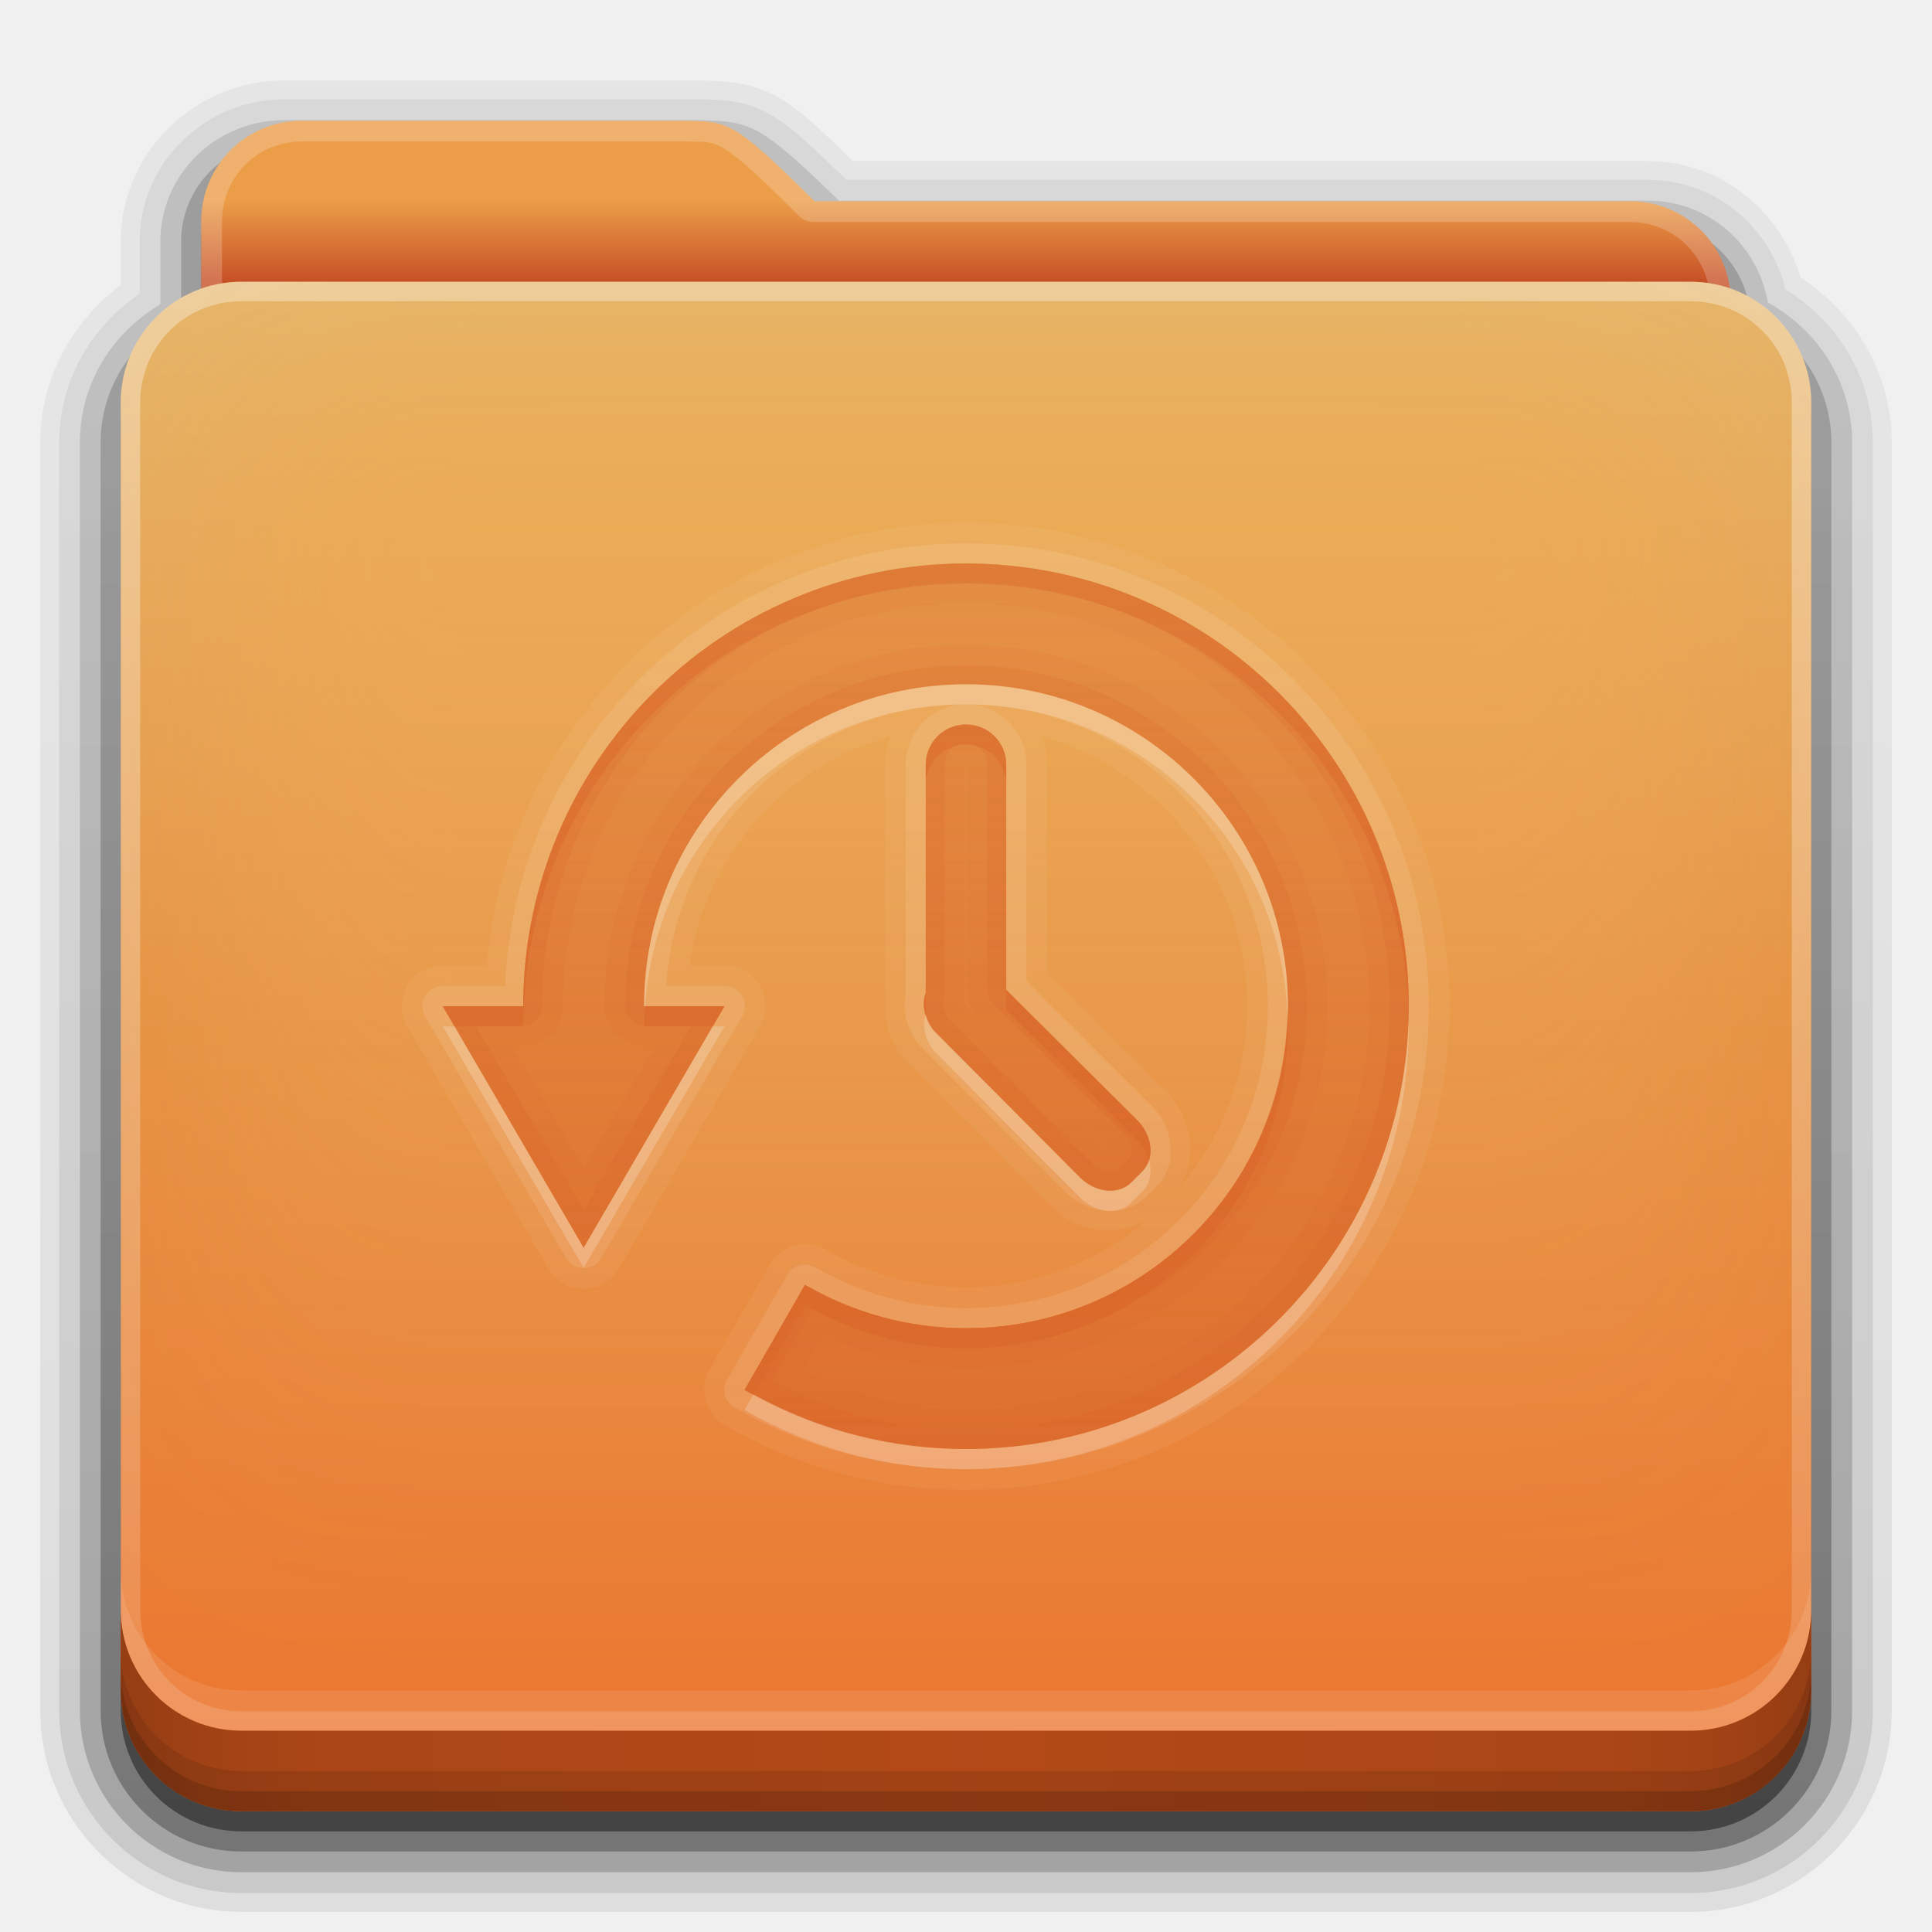
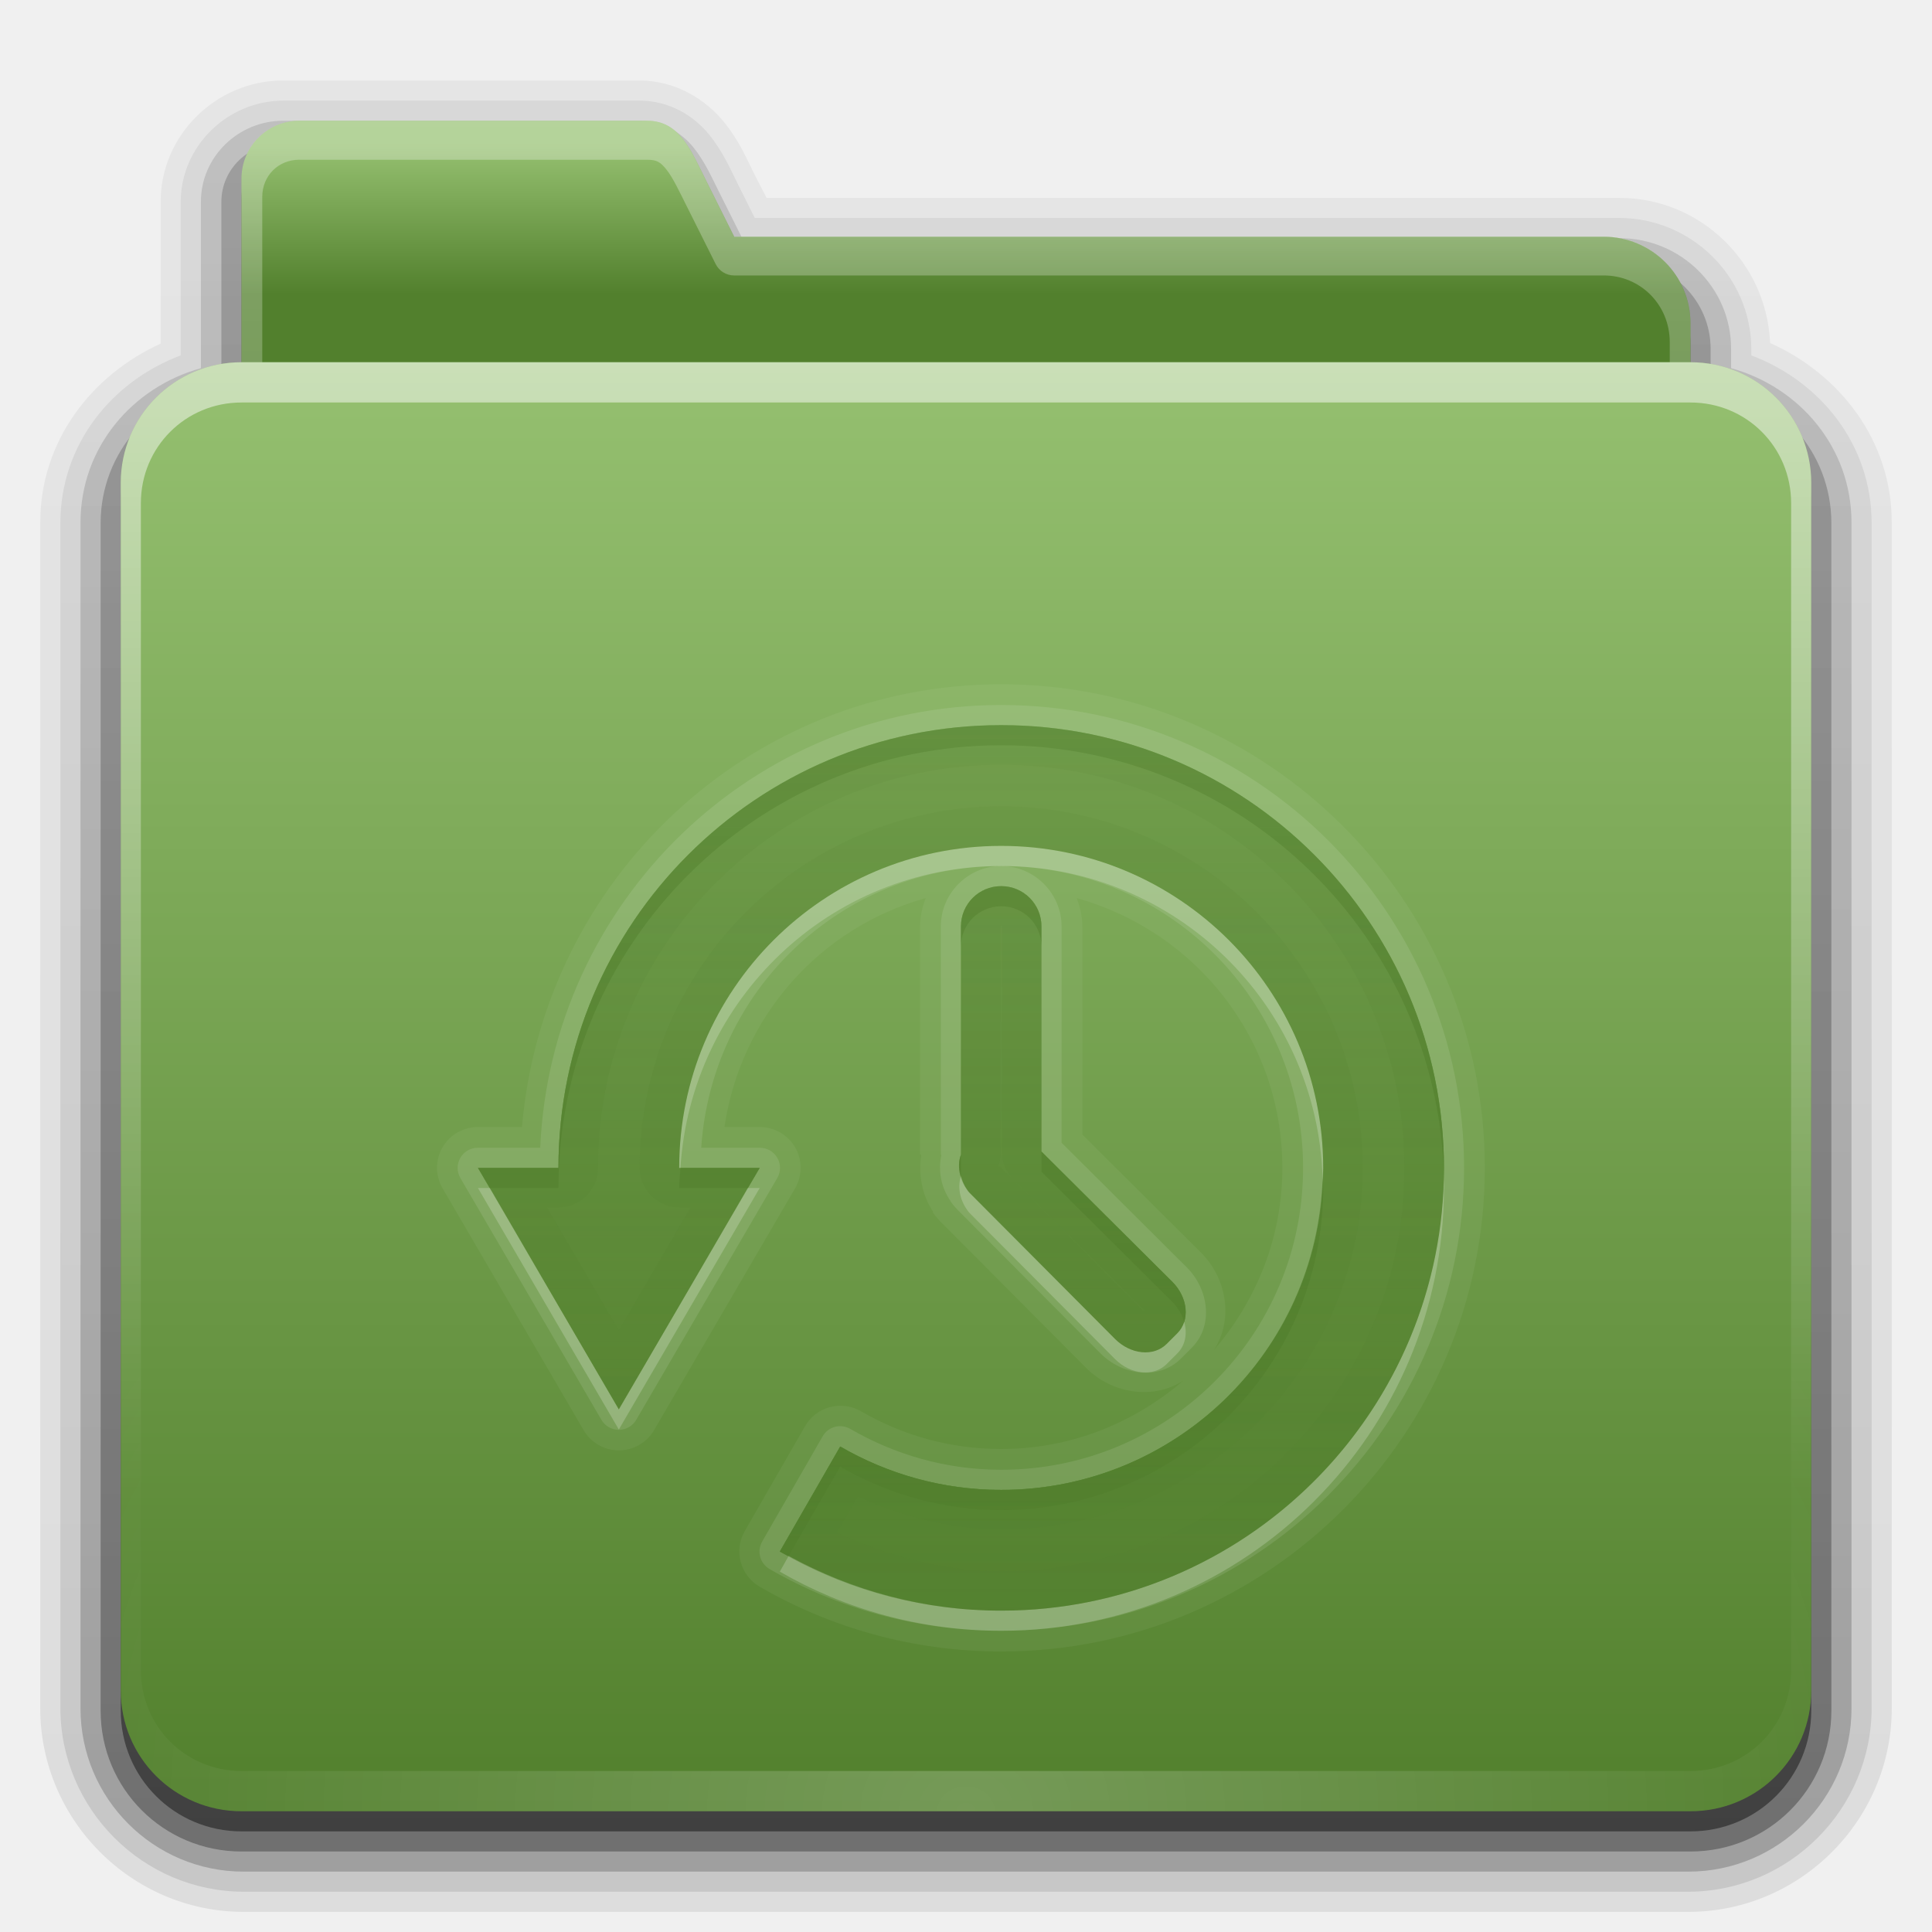
<svg xmlns="http://www.w3.org/2000/svg" xmlns:xlink="http://www.w3.org/1999/xlink" version="1.0" width="96" height="96" id="svg2408">
  <defs id="defs2410">
-     <linearGradient id="linearGradient3894">
-       <stop id="stop3901" style="stop-color:#c75026;stop-opacity:1" offset="0" />
-       <stop id="stop3905" style="stop-color:#eb9d48;stop-opacity:1" offset="1" />
-     </linearGradient>
-     <linearGradient id="linearGradient3885">
-       <stop id="stop3887" style="stop-color:#eb7731;stop-opacity:1" offset="0" />
-       <stop id="stop3889" style="stop-color:#e59343;stop-opacity:1" offset="0.5" />
-       <stop id="stop3891" style="stop-color:#e5b66b;stop-opacity:1" offset="1" />
-     </linearGradient>
-     <linearGradient id="linearGradient3874">
-       <stop id="stop3876" style="stop-color:#ffa32d;stop-opacity:1" offset="0" />
-       <stop id="stop3878" style="stop-color:#ffe4c1;stop-opacity:0" offset="1" />
+     <linearGradient id="linearGradient3658">
+       <stop id="stop3660" style="stop-color:#52802d;stop-opacity:1" offset="0" />
+       <stop id="stop3662" style="stop-color:#52802d;stop-opacity:0.471" offset="1" />
    </linearGradient>
    <linearGradient x1="11.794" y1="3.213" x2="11.794" y2="20.137" id="linearGradient3317" gradientUnits="userSpaceOnUse" gradientTransform="scale(1.059853,0.9435274)">
-       <stop id="stop3319" style="stop-color:#c6953a;stop-opacity:1" offset="0" />
-       <stop id="stop3321" style="stop-color:#ab7a1f;stop-opacity:1" offset="1" />
+       <stop id="stop3319" style="stop-color:#52802d;stop-opacity:1" offset="0" />
+       <stop id="stop3321" style="stop-color:#52802d;stop-opacity:1" offset="1" />
    </linearGradient>
-     <linearGradient x1="48.036" y1="25.911" x2="48.036" y2="85.821" id="linearGradient3361" xlink:href="#linearGradient3317" gradientUnits="userSpaceOnUse" />
+     <linearGradient id="linearGradient3348">
+       <stop id="stop3350" style="stop-color:#95c070;stop-opacity:1" offset="0" />
+       <stop id="stop3356" style="stop-color:#52802d;stop-opacity:1" offset="0.717" />
+       <stop id="stop3352" style="stop-color:#52802d;stop-opacity:1" offset="1" />
+     </linearGradient>
+     <linearGradient id="linearGradient3187">
+       <stop id="stop3189" style="stop-color:#52802d;stop-opacity:1" offset="0" />
+       <stop id="stop3191" style="stop-color:#95c070;stop-opacity:1" offset="1" />
+     </linearGradient>
    <linearGradient x1="45.448" y1="80.472" x2="45.448" y2="7.017" id="ButtonShadow" gradientUnits="userSpaceOnUse" gradientTransform="matrix(1.005865,0,0,0.994169,0,12)">
      <stop id="stop3750" style="stop-color:#000000;stop-opacity:1" offset="0" />
      <stop id="stop3752" style="stop-color:#000000;stop-opacity:0.588" offset="1" />
    </linearGradient>
-     <linearGradient x1="48" y1="78" x2="48" y2="5.988" id="linearGradient3706" xlink:href="#linearGradient3885" gradientUnits="userSpaceOnUse" gradientTransform="translate(0,8)" />
+     <linearGradient id="linearGradient3737">
+       <stop id="stop3739" style="stop-color:#ffffff;stop-opacity:1" offset="0" />
+       <stop id="stop3741" style="stop-color:#ffffff;stop-opacity:0" offset="1" />
+     </linearGradient>
+     <linearGradient x1="48" y1="78" x2="48" y2="5.988" id="linearGradient3706" xlink:href="#linearGradient3187" gradientUnits="userSpaceOnUse" gradientTransform="translate(0,12)" />
    <filter color-interpolation-filters="sRGB" id="filter3174">
      <feGaussianBlur id="feGaussianBlur3176" stdDeviation="1.71" />
    </filter>
-     <linearGradient x1="45.448" y1="80.472" x2="45.448" y2="5.297" id="linearGradient3664" xlink:href="#ButtonShadow" gradientUnits="userSpaceOnUse" gradientTransform="matrix(1.005865,0,0,0.994169,0,12)" />
-     <clipPath id="clipPath3860">
-       <rect width="84" height="72" rx="6" ry="6" x="6" y="18" id="rect3862" style="fill:#ff00ff;fill-opacity:1;fill-rule:nonzero;stroke:none" />
+     <linearGradient x1="36.357" y1="18" x2="36.357" y2="73.995" id="linearGradient3188" xlink:href="#linearGradient3737" gradientUnits="userSpaceOnUse" />
+     <linearGradient x1="23.607" y1="6" x2="23.607" y2="58.466" id="linearGradient4010" xlink:href="#linearGradient3737" gradientUnits="userSpaceOnUse" />
+     <linearGradient x1="45.448" y1="80.472" x2="45.448" y2="5.297" id="linearGradient4018" xlink:href="#ButtonShadow" gradientUnits="userSpaceOnUse" gradientTransform="matrix(1.005865,0,0,0.994169,0,12)" />
+     <linearGradient x1="34.86" y1="17.736" x2="34.86" y2="32.013" id="linearGradient4023" xlink:href="#linearGradient3348" gradientUnits="userSpaceOnUse" gradientTransform="matrix(0.72,0,0,0.72,1.92,-5.52)" />
+     <linearGradient id="linearGradient3737-5">
+       <stop id="stop3739-0" style="stop-color:#ffffff;stop-opacity:1" offset="0" />
+       <stop id="stop3741-4" style="stop-color:#ffffff;stop-opacity:0" offset="1" />
+     </linearGradient>
+     <radialGradient cx="48" cy="90.172" r="42" fx="48" fy="90.172" id="radialGradient3681" xlink:href="#linearGradient3737-5" gradientUnits="userSpaceOnUse" gradientTransform="matrix(1.157313,0,0,0.9959077,-7.551021,0.197132)" />
+     <linearGradient x1="48.036" y1="25.911" x2="48.036" y2="85.821" id="linearGradient3680" xlink:href="#linearGradient3317" gradientUnits="userSpaceOnUse" gradientTransform="translate(-100,80)" />
+     <linearGradient x1="47" y1="76" x2="47" y2="33.086" id="linearGradient3664" xlink:href="#linearGradient3658" gradientUnits="userSpaceOnUse" />
+     <clipPath id="clipPath3668">
+       <path d="m 48,33.268 -24,24.084 5.92,0 0,18.648 36.201,0 0,-18.732 5.879,0 -10.537,-10.62 0,-8.111 -5.352,0 0,2.843 L 48,33.268 z" id="path3670" style="opacity:0.9;fill:url(#linearGradient3672);fill-opacity:1;stroke:none;display:inline" />
    </clipPath>
-     <filter x="-0.166" y="-0.197" width="1.331" height="1.394" color-interpolation-filters="sRGB" id="filter3870">
-       <feGaussianBlur id="feGaussianBlur3872" stdDeviation="5.17" />
+     <linearGradient x1="47" y1="76" x2="47" y2="33.086" id="linearGradient3672" xlink:href="#linearGradient3658" gradientUnits="userSpaceOnUse" />
+     <filter color-interpolation-filters="sRGB" id="filter3674">
+       <feGaussianBlur id="feGaussianBlur3676" stdDeviation="0.454" />
    </filter>
-     <linearGradient id="linearGradient3892">
-       <stop id="stop3894" style="stop-color:#000000;stop-opacity:0.588" offset="0" />
-       <stop id="stop3896" style="stop-color:#000000;stop-opacity:0.471" offset="0.118" />
-       <stop id="stop3898" style="stop-color:#000000;stop-opacity:0.392" offset="0.238" />
-       <stop id="stop3900" style="stop-color:#000000;stop-opacity:0.314" offset="1" />
+     <clipPath id="clipPath3690">
+       <path d="m 77.375,23.75 c -3.324,0 -6,2.676 -6,6 l 0,49.25 c 0,3.324 2.676,6 6,6 l 59.875,0 c 3.324,0 6,-2.676 6,-6 l 0,-49.25 c 0,-3.324 -2.676,-6 -6,-6 l -59.875,0 z m 30.625,9.531 8.125,8.094 0,-2.844 5.344,0 0,8.125 10.531,10.625 -5.875,0 0,18.719 -36.219,0 0,-18.656 -5.906,0 24,-24.062 z" id="path3692" style="opacity:0.35;fill:#ff00ff;stroke:none" />
+     </clipPath>
+     <filter color-interpolation-filters="sRGB" id="filter3694">
+       <feGaussianBlur id="feGaussianBlur3696" stdDeviation="0.68" />
+     </filter>
+     <linearGradient x1="26.5" y1="90.313" x2="26.5" y2="6.917" id="linearGradient3671" xlink:href="#ButtonShadow-1" gradientUnits="userSpaceOnUse" />
+     <linearGradient x1="45.448" y1="80.472" x2="45.448" y2="7.017" id="ButtonShadow-1" gradientUnits="userSpaceOnUse" gradientTransform="matrix(1.005865,0,0,0.994169,0,12)">
+       <stop id="stop3750-2" style="stop-color:#000000;stop-opacity:1" offset="0" />
+       <stop id="stop3752-0" style="stop-color:#000000;stop-opacity:0.588" offset="1" />
    </linearGradient>
-     <linearGradient id="linearGradient4384">
-       <stop id="stop4386" style="stop-color:#ffffff;stop-opacity:1" offset="0" />
-       <stop id="stop4388" style="stop-color:#ffffff;stop-opacity:0" offset="1" />
+     <linearGradient x1="26.5" y1="90.313" x2="26.5" y2="6.917" id="linearGradient3692" xlink:href="#ButtonShadow-1" gradientUnits="userSpaceOnUse" gradientTransform="matrix(1.027778,0,0,1.012731,-1.333333,0.03087956)" />
+     <linearGradient x1="26.5" y1="90.313" x2="26.5" y2="6.917" id="linearGradient3701" xlink:href="#ButtonShadow-1" gradientUnits="userSpaceOnUse" gradientTransform="matrix(1.027778,0,0,1.012731,-1.333333,0.03087963)" />
+     <linearGradient x1="26.5" y1="90.313" x2="26.5" y2="6.917" id="linearGradient3709" xlink:href="#ButtonShadow-1" gradientUnits="userSpaceOnUse" gradientTransform="matrix(1.027778,0,0,1.012731,-1.333333,0.03087963)" />
+     <linearGradient x1="26.5" y1="90.313" x2="26.5" y2="6.917" id="linearGradient2946" xlink:href="#ButtonShadow-1" gradientUnits="userSpaceOnUse" gradientTransform="matrix(1.027778,0,0,1.012731,-1.333333,0.03087963)" />
+     <linearGradient x1="56" y1="76" x2="56" y2="32" id="linearGradient4519" xlink:href="#linearGradient3877" gradientUnits="userSpaceOnUse" gradientTransform="translate(0,-3.999995)" />
+     <linearGradient id="linearGradient3877">
+       <stop id="stop3879" style="stop-color:#527f2d;stop-opacity:0.784;" offset="0" />
+       <stop id="stop3883" style="stop-color:#527f2d;stop-opacity:0.392;" offset="1" />
    </linearGradient>
-     <linearGradient x1="48" y1="75.083" x2="48" y2="-40" id="linearGradient3094" xlink:href="#linearGradient4384" gradientUnits="userSpaceOnUse" gradientTransform="matrix(1,0,0,-1,0,92)" />
-     <linearGradient x1="48.022" y1="22.933" x2="48.022" y2="81.481" id="linearGradient3123" xlink:href="#linearGradient3874" gradientUnits="userSpaceOnUse" />
-     <linearGradient x1="37.611" y1="27.111" x2="37.611" y2="21.556" id="linearGradient3105" xlink:href="#linearGradient3894" gradientUnits="userSpaceOnUse" gradientTransform="matrix(0.72,0,0,0.72,1.92,-5.52)" />
-     <linearGradient x1="43" y1="91" x2="43" y2="7" id="linearGradient3952" xlink:href="#ButtonShadow" gradientUnits="userSpaceOnUse" />
-     <linearGradient x1="45" y1="92" x2="45" y2="7" id="linearGradient3961" xlink:href="#ButtonShadow" gradientUnits="userSpaceOnUse" />
-     <linearGradient x1="45" y1="92" x2="45" y2="7" id="linearGradient3969" xlink:href="#ButtonShadow" gradientUnits="userSpaceOnUse" />
-     <linearGradient x1="45" y1="92" x2="45" y2="7" id="linearGradient3977" xlink:href="#ButtonShadow" gradientUnits="userSpaceOnUse" />
-     <linearGradient x1="45" y1="92" x2="45" y2="7" id="linearGradient3986" xlink:href="#ButtonShadow" gradientUnits="userSpaceOnUse" />
-     <linearGradient x1="90" y1="88" x2="48" y2="88" id="linearGradient3906" xlink:href="#linearGradient3892" gradientUnits="userSpaceOnUse" gradientTransform="translate(0,10)" spreadMethod="reflect" />
-     <linearGradient id="linearGradient3877">
-       <stop id="stop3879" style="stop-color:#da682a;stop-opacity:0.784" offset="0" />
-       <stop id="stop3883" style="stop-color:#da682a;stop-opacity:0.392" offset="1" />
+     <linearGradient y2="32" x2="56" y1="76" x1="56" gradientTransform="translate(-5.730868,-6.322953)" gradientUnits="userSpaceOnUse" id="linearGradient3873" xlink:href="#linearGradient3877" />
+     <linearGradient x1="56" y1="76" x2="56" y2="32" id="linearGradient3117" xlink:href="#linearGradient3877-8" gradientUnits="userSpaceOnUse" gradientTransform="translate(0,-3.999995)" />
+     <linearGradient id="linearGradient3877-8">
+       <stop id="stop3879-5" style="stop-color:#527f2d;stop-opacity:0.784;" offset="0" />
+       <stop id="stop3883-0" style="stop-color:#527f2d;stop-opacity:0.392;" offset="1" />
    </linearGradient>
-     <linearGradient x1="56" y1="76" x2="56" y2="32" id="linearGradient3117" xlink:href="#linearGradient3877" gradientUnits="userSpaceOnUse" gradientTransform="translate(0,-3.999995)" />
-     <linearGradient x1="56" y1="76" x2="56" y2="32" id="linearGradient4532" xlink:href="#linearGradient3877" gradientUnits="userSpaceOnUse" gradientTransform="translate(0,-3.999995)" />
-     <linearGradient x1="56" y1="76" x2="56" y2="32" id="linearGradient4506" xlink:href="#linearGradient3877" gradientUnits="userSpaceOnUse" gradientTransform="translate(0,-3.999995)" />
-     <linearGradient x1="56" y1="76" x2="56" y2="32" id="linearGradient4519" xlink:href="#linearGradient3877" gradientUnits="userSpaceOnUse" gradientTransform="translate(0,-3.999995)" />
+     <linearGradient x1="56" y1="76" x2="56" y2="32" id="linearGradient4532" xlink:href="#linearGradient3877-8" gradientUnits="userSpaceOnUse" gradientTransform="translate(0,-3.999995)" />
+     <linearGradient id="linearGradient3890">
+       <stop id="stop3892" style="stop-color:#527f2d;stop-opacity:0.784;" offset="0" />
+       <stop id="stop3894" style="stop-color:#527f2d;stop-opacity:0.392;" offset="1" />
+     </linearGradient>
+     <linearGradient x1="56" y1="76" x2="56" y2="32" id="linearGradient4506" xlink:href="#linearGradient3877-8" gradientUnits="userSpaceOnUse" gradientTransform="translate(0,-3.999995)" />
+     <linearGradient id="linearGradient3897">
+       <stop id="stop3899" style="stop-color:#527f2d;stop-opacity:0.784;" offset="0" />
+       <stop id="stop3901" style="stop-color:#527f2d;stop-opacity:0.392;" offset="1" />
+     </linearGradient>
  </defs>
  <g id="layer2" style="display:none">
-     <path d="M 14.969,8.803 C 13.329,8.803 12,10.085 12,11.678 L 12,19 c -3.324,0 -7,2.676 -7,6 l 0,61 c 0,3.324 2.676,6 6,6 l 74,0 c 3.324,0 6,-2.676 6,-6 l 0,-61 c 0,-3.324 -3.747,-6 -7.071,-6 l 0,-0.135 c 0,-2.389 -1.978,-4.312 -4.438,-4.312 l -43.335,0 -1.469,-2.875 C 33.954,10.253 33.359,8.803 31.719,8.803 l -16.75,0 z" id="rect3745" style="opacity:0.9;fill:url(#linearGradient3664);fill-opacity:1;fill-rule:nonzero;stroke:none;filter:url(#filter3174)" />
+     <path d="M 14.969,8.803 C 13.329,8.803 12,10.085 12,11.678 L 12,19 c -3.324,0 -7,2.676 -7,6 l 0,61 c 0,3.324 2.676,6 6,6 l 74,0 c 3.324,0 6,-2.676 6,-6 l 0,-61 c 0,-3.324 -3.747,-6 -7.071,-6 l 0,-0.135 c 0,-2.389 -1.978,-4.312 -4.438,-4.312 l -43.335,0 -1.469,-2.875 C 33.954,10.253 33.359,8.803 31.719,8.803 l -16.75,0 z" id="rect3745" style="opacity:0.9;fill:url(#linearGradient4018);fill-opacity:1;fill-rule:nonzero;stroke:none;filter:url(#filter3174)" />
  </g>
-   <g id="layer4" style="display:inline">
-     <path d="M 14.125,4 C 9.691,4 6,7.568 6,12 l 0,2.156 C 3.624,15.958 2,18.759 2,22 l 0,63 c 0,5.504 4.496,10 10,10 l 72,0 c 5.504,0 10,-4.496 10,-10 L 94,22 C 94,18.517 92.147,15.547 89.469,13.781 88.482,10.492 85.526,8 81.875,8 l -39.5,0 C 40.972,6.645 39.835,5.49 38.688,4.844 37.192,4.001 35.757,4.03 34.875,4 a 0.928,0.928 0 0 0 -0.031,0 c -0.001,-1.73e-5 -0.03,-1.73e-5 -0.031,0 L 34.781,4 14.125,4 z" id="path3984" style="opacity:0.08;fill:url(#linearGradient3986);fill-opacity:1;fill-rule:nonzero;stroke:none;display:inline" />
-     <path d="M 14.125,4.938 C 10.184,4.938 6.938,8.081 6.938,12 l 0,2.594 c -2.383,1.622 -4,4.294 -4,7.406 l 0,63 c 0,5.001 4.061,9.062 9.062,9.062 l 72,0 c 5.001,0 9.062,-4.061 9.062,-9.062 l 0,-63 c 0,-3.261 -1.773,-6.04 -4.344,-7.625 C 87.958,11.279 85.241,8.938 81.875,8.938 l -39.812,0 C 40.465,7.396 39.29,6.26 38.219,5.656 36.946,4.939 35.771,4.969 34.844,4.938 a 1.044,1.044 0 0 0 -0.031,0 c -10e-7,0 -0.031,0 -0.031,0 l -20.656,0 z" id="path3975" style="opacity:0.1;fill:url(#linearGradient3977);fill-opacity:1;fill-rule:nonzero;stroke:none;display:inline" />
-     <path d="M 14.125,5.969 C 10.736,5.969 7.969,8.657 7.969,12 l 0,3.125 c -2.375,1.394 -4,3.92 -4,6.875 l 0,63 c 0,4.438 3.593,8.031 8.031,8.031 l 72,0 c 4.438,0 8.031,-3.593 8.031,-8.031 l 0,-63 c 0,-3.032 -1.712,-5.604 -4.188,-6.969 -0.492,-2.86 -2.929,-5.062 -5.969,-5.062 l -40.188,0 C 39.853,8.194 38.679,7.103 37.719,6.562 36.681,5.978 35.778,6.001 34.812,5.969 a 1.044,1.044 0 0 0 -0.031,0 l -20.656,0 z" id="path3967" style="opacity:0.2;fill:url(#linearGradient3969);fill-opacity:1;fill-rule:nonzero;stroke:none;display:inline" />
-     <path d="M 14.125,7 C 11.282,7 9,9.23 9,12 l 0,3.688 C 6.636,16.809 5,19.2 5,22 l 0,63 c 0,3.878 3.122,7 7,7 l 72,0 c 3.878,0 7,-3.122 7,-7 L 91,22 C 91,19.19 89.347,16.804 86.969,15.688 86.799,13.069 84.607,11 81.875,11 l -40.594,0 c -4.221,-4.112 -4.503,-3.933 -6.5,-4 L 14.125,7 z" id="path3908-1" style="opacity:0.3;fill:url(#linearGradient3961);fill-opacity:1;fill-rule:nonzero;stroke:none;display:inline" />
-     <path d="m 15,7 c -2.77,0 -5,2.23 -5,5 l 0,3.344 C 7.666,16.165 6,18.379 6,21 l 0,64 c 0,3.324 2.676,6 6,6 l 72,0 c 3.324,0 6,-2.676 6,-6 L 90,21 C 90,18.358 88.3,16.149 85.938,15.344 85.611,12.893 83.542,11 81,11 L 40.469,11 C 36.356,6.888 36.102,7.067 34.156,7 L 15,7 z" id="path3941" style="opacity:0.45;fill:url(#linearGradient3952);fill-opacity:1;fill-rule:nonzero;stroke:none;display:inline" />
+   <g id="layer5" style="display:inline">
+     <path d="M 13.969,4 C 10.668,4 7.875,6.693 7.875,10.031 l 0,7.062 c -3.436,1.561 -6,4.841 -6,8.906 l 0,59 c 0,5.561 4.564,10.125 10.125,10.125 l 72,0 c 5.561,0 10.125,-4.564 10.125,-10.125 l 0,-59 c 0,-4.091 -2.594,-7.389 -6.062,-8.938 -0.16,-3.993 -3.474,-7.219 -7.5,-7.219 l -42.5,0 L 37.438,8.625 C 37.135,8.029 36.735,7.04 35.938,6.062 35.034,4.956 33.554,4 31.719,4 l -17.75,0 z" transform="matrix(0.99729,0,0,0.9986283,0.1300813,0.00548696)" id="path3715" style="opacity:0.08;fill:url(#linearGradient2946);fill-opacity:1;fill-rule:nonzero;stroke:none;display:inline" />
+     <path d="m 13.969,4.969 c -2.783,0 -5.125,2.257 -5.125,5.062 l 0,7.312 0,0.312 c -3.437,1.29 -6,4.44 -6,8.344 l 0,59 c 0,5.04 4.116,9.156 9.156,9.156 l 72,0 c 5.04,0 9.156,-4.116 9.156,-9.156 l 0,-59 c 0,-3.904 -2.563,-7.053 -6,-8.344 l 0,-0.312 c 0,-3.603 -2.985,-6.531 -6.594,-6.531 l -43.094,0 -0.875,-1.75 C 36.264,8.412 35.884,7.51 35.188,6.656 34.437,5.737 33.229,4.969 31.719,4.969 l -17.75,0 z" transform="matrix(0.9965398,0,0,0.9978977,0.16609,0.04169586)" id="path3707" style="opacity:0.1;fill:url(#linearGradient3709);fill-opacity:1;fill-rule:nonzero;stroke:none;display:inline" />
+     <path d="M 13.969,6 C 11.737,6 9.875,7.797 9.875,10.031 l 0,7.312 0,0.969 c -3.428,0.951 -6,3.959 -6,7.688 l 0,59 c 0,4.484 3.641,8.125 8.125,8.125 l 72,0 c 4.484,0 8.125,-3.641 8.125,-8.125 l 0,-59 c 0,-3.728 -2.572,-6.737 -6,-7.688 l 0,-0.969 c 0,-3.038 -2.506,-5.5 -5.562,-5.5 l -43.719,0 -1.156,-2.312 C 35.334,8.836 34.988,8.026 34.406,7.312 33.824,6.599 32.874,6 31.719,6 l -17.75,0 z" transform="matrix(0.9971671,0,0,0.9985653,0.1359773,0.00860826)" id="path3698" style="opacity:0.2;fill:url(#linearGradient3701);fill-opacity:1;fill-rule:nonzero;stroke:none;display:inline" />
+     <path d="M 13.969,7.125 C 12.329,7.125 11,8.415 11,10.031 l 0,7.312 0,1.75 C 7.603,19.579 5,22.464 5,26 l 0,59 c 0,3.878 3.122,7 7,7 l 72,0 c 3.878,0 7,-3.122 7,-7 l 0,-59 c 0,-3.536 -2.603,-6.421 -6,-6.906 l 0,-1.75 c 0,-2.424 -1.978,-4.375 -4.438,-4.375 l -44.406,0 -1.469,-2.938 C 33.954,8.586 33.359,7.125 31.719,7.125 l -17.75,0 z" id="path3679" style="opacity:0.3;fill:url(#linearGradient3692);fill-opacity:1;fill-rule:nonzero;stroke:none;display:inline" />
+     <path d="M 14.875,7 C 13.279,7 12,8.279 12,9.875 L 12,17.094 12,19 c -3.324,0 -6,2.676 -6,6 l 0,60 c 0,3.324 2.676,6 6,6 l 72,0 c 3.324,0 6,-2.676 6,-6 l 0,-60 c 0,-3.324 -2.676,-6 -6,-6 l 0,-1.906 C 84,14.7 82.081,12.75 79.688,12.75 l -43.219,0 -1.438,-2.875 C 34.318,8.448 33.752,7 32.156,7 L 14.875,7 z" id="path2885" style="opacity:0.45;fill:url(#linearGradient3671);fill-opacity:1;fill-rule:nonzero;stroke:none;display:inline" />
  </g>
  <g id="layer3" style="display:inline">
-     <rect width="75" height="62.679" rx="6" ry="6" x="10.536" y="23.143" id="rect3352" style="fill:url(#linearGradient3361);fill-opacity:1;fill-rule:nonzero;stroke:none;display:inline" />
-     <path d="m 15,6 c -2.77,0 -5,2.23 -5,5 l 0,59.812 c 0,2.393 1.919,4.312 4.312,4.312 l 67.375,0 C 84.081,75.125 86,73.206 86,70.812 L 86,15 c 0,-2.77 -2.23,-5 -5,-5 L 40.469,10 C 36.356,5.888 36.102,6.067 34.156,6 z" id="path3908" style="fill:url(#linearGradient3105);fill-opacity:1;fill-rule:nonzero;stroke:none;display:inline" />
-     <path d="m 15,6 c -2.77,0 -5,2.23 -5,5 l 0,59.812 c 0,2.393 1.919,4.312 4.312,4.312 l 67.375,0 C 84.081,75.125 86,73.206 86,70.812 L 86,15 c 0,-2.77 -2.23,-5 -5,-5 L 40.469,10 C 36.356,5.888 36.102,6.067 34.156,6 L 15,6 z m 0,1.031 19.125,0 0.031,0 c 0.965,0.031 1.193,-0.017 1.812,0.344 0.63,0.367 1.707,1.332 3.75,3.375 a 1.044,1.044 0 0 0 0.75,0.281 l 40.531,0 c 2.21,0 3.969,1.759 3.969,3.969 l 0,55.812 c 0,1.835 -1.446,3.281 -3.281,3.281 l -67.375,0 c -1.835,0 -3.281,-1.446 -3.281,-3.281 l 0,-59.812 c 0,-2.21 1.759,-3.969 3.969,-3.969 z" id="path3108" style="opacity:0.2;fill:#ffffff;fill-opacity:1;fill-rule:nonzero;stroke:none;display:inline" />
+     <path d="M 14.88,6 C 13.284,6 12,7.284 12,8.88 l 0,7.2 0,50.4 0,4.32 c 0,2.393 1.927,4.32 4.32,4.32 l 63.36,0 c 2.393,0 4.32,-1.927 4.32,-4.32 l 0,-54.72 c 0,-2.393 -1.927,-4.32 -4.32,-4.32 l -43.2,0 -1.44,-2.88 C 34.326,7.453 33.756,6 32.16,6 L 14.88,6 z" id="rect3325" style="fill:url(#linearGradient4023);fill-opacity:1;fill-rule:nonzero;stroke:none;display:inline" />
+     <path d="M 14.875,6 C 13.279,6 12,7.279 12,8.875 l 0,7.219 0,50.375 0,4.344 c 0,2.393 1.919,4.312 4.312,4.312 l 63.375,0 C 82.081,75.125 84,73.206 84,70.812 L 84,16.094 C 84,13.7 82.081,11.75 79.688,11.75 l -43.219,0 -1.438,-2.875 C 34.318,7.448 33.752,6 32.156,6 L 14.875,6 z m 0,1.938 17.281,0 c 0.487,0 0.66,0.113 0.969,0.5 0.308,0.387 0.63,1.072 1,1.812 l 1.438,2.875 c 0.173,0.342 0.523,0.559 0.906,0.562 l 43.219,0 c 1.835,0 3.281,1.468 3.281,3.312 l 0,54.719 c 0,1.844 -1.437,3.281 -3.281,3.281 l -63.375,0 c -1.844,0 -3.281,-1.437 -3.281,-3.281 l 0,-4.344 0,-50.375 0,-7.219 c 0,-1.047 0.797,-1.844 1.844,-1.844 z" id="path3997" style="opacity:0.3;fill:url(#linearGradient4010);fill-opacity:1;fill-rule:nonzero;stroke:none;display:inline" />
  </g>
-   <g id="layer1" style="display:inline">
-     <rect width="84" height="76" rx="6" ry="6" x="6" y="14" id="rect2419" style="fill:url(#linearGradient3706);fill-opacity:1;fill-rule:nonzero;stroke:none" />
-     <path d="M 12,86 C 8.676,86 6,83.324 6,80 L 6,20 c 0,-3.324 2.676,-6 6,-6 l 72,0 c 3.324,0 6,2.676 6,6 l 0,60 c 0,3.324 -2.676,6 -6,6 z m 0,-0.969 72,0 c 2.805,0 5.031,-2.226 5.031,-5.031 l 0,-60 c 0,-2.805 -2.226,-5.031 -5.031,-5.031 l -72,0 c -2.805,0 -5.031,2.226 -5.031,5.031 l 0,60 c 0,2.805 2.226,5.031 5.031,5.031 z" id="rect4377" style="opacity:0.35;fill:url(#linearGradient3094);fill-opacity:1;fill-rule:nonzero;stroke:none" />
-     <path d="m 6,78 0,2 c 0,3.324 2.676,6 6,6 l 72,0 c 3.324,0 6,-2.676 6,-6 l 0,-2 c 0,3.324 -2.676,6 -6,6 L 12,84 C 8.676,84 6,81.324 6,78 z" id="rect3841" style="opacity:0.1;fill:#ffffff;fill-opacity:1;fill-rule:nonzero;stroke:none" />
+   <g id="layer1">
+     <path d="m 12,18 c -3.324,0 -6,2.676 -6,6 l 0,60 c 0,3.324 2.676,6 6,6 l 72,0 c 3.324,0 6,-2.676 6,-6 l 0,-60 c 0,-3.324 -2.676,-6 -6,-6 l -72,0 z" id="rect2419" style="fill:url(#linearGradient3706);fill-opacity:1;fill-rule:nonzero;stroke:none" />
+     <path d="m 12,18 c -3.324,0 -6,2.676 -6,6 l 0,2 0,56 0,2 c 0,0.335 0.041,0.651 0.094,0.969 0.049,0.296 0.097,0.597 0.188,0.875 0.01,0.03 0.021,0.064 0.031,0.094 0.099,0.288 0.235,0.547 0.375,0.812 0.145,0.274 0.316,0.536 0.5,0.781 0.184,0.246 0.374,0.473 0.594,0.688 0.44,0.428 0.943,0.815 1.5,1.094 0.279,0.14 0.573,0.247 0.875,0.344 -0.256,-0.1 -0.487,-0.236 -0.719,-0.375 -0.007,-0.004 -0.024,0.004 -0.031,0 -0.032,-0.019 -0.062,-0.043 -0.094,-0.062 -0.12,-0.077 -0.231,-0.164 -0.344,-0.25 -0.106,-0.081 -0.213,-0.161 -0.312,-0.25 C 8.478,88.557 8.309,88.373 8.156,88.188 8.049,88.057 7.938,87.922 7.844,87.781 7.819,87.743 7.805,87.695 7.781,87.656 7.716,87.553 7.651,87.452 7.594,87.344 7.493,87.149 7.388,86.928 7.312,86.719 7.305,86.697 7.289,86.678 7.281,86.656 7.249,86.564 7.245,86.469 7.219,86.375 7.188,86.268 7.148,86.172 7.125,86.062 7.052,85.721 7,85.364 7,85 L 7,83 7,27 7,25 c 0,-2.782 2.218,-5 5,-5 l 2,0 68,0 2,0 c 2.782,0 5,2.218 5,5 l 0,2 0,56 0,2 c 0,0.364 -0.052,0.721 -0.125,1.062 -0.044,0.207 -0.088,0.398 -0.156,0.594 -0.008,0.022 -0.023,0.041 -0.031,0.062 -0.063,0.174 -0.138,0.367 -0.219,0.531 -0.042,0.083 -0.079,0.17 -0.125,0.25 -0.055,0.097 -0.127,0.188 -0.188,0.281 -0.094,0.141 -0.205,0.276 -0.312,0.406 -0.143,0.174 -0.303,0.347 -0.469,0.5 -0.011,0.01 -0.02,0.021 -0.031,0.031 -0.138,0.126 -0.285,0.234 -0.438,0.344 -0.103,0.073 -0.204,0.153 -0.312,0.219 -0.007,0.004 -0.024,-0.004 -0.031,0 -0.232,0.139 -0.463,0.275 -0.719,0.375 0.302,-0.097 0.596,-0.204 0.875,-0.344 0.557,-0.279 1.06,-0.666 1.5,-1.094 0.22,-0.214 0.409,-0.442 0.594,-0.688 0.184,-0.246 0.355,-0.508 0.5,-0.781 0.14,-0.265 0.276,-0.525 0.375,-0.812 0.01,-0.031 0.021,-0.063 0.031,-0.094 0.09,-0.278 0.139,-0.579 0.188,-0.875 C 89.959,84.651 90,84.335 90,84 l 0,-2 0,-56 0,-2 c 0,-3.324 -2.676,-6 -6,-6 l -72,0 z" id="rect3728" style="opacity:0.5;fill:url(#linearGradient3188);fill-opacity:1;fill-rule:nonzero;stroke:none" />
+     <path d="M 12,90 C 8.676,90 6,87.324 6,84 L 6,82 6,26 6,24 c 0,-0.335 0.041,-0.651 0.094,-0.969 0.049,-0.296 0.097,-0.597 0.188,-0.875 0.01,-0.03 0.021,-0.064 0.031,-0.094 0.099,-0.288 0.235,-0.547 0.375,-0.812 0.145,-0.274 0.316,-0.536 0.5,-0.781 0.184,-0.246 0.374,-0.473 0.594,-0.688 0.44,-0.428 0.943,-0.815 1.5,-1.094 0.279,-0.14 0.573,-0.247 0.875,-0.344 -0.256,0.1 -0.487,0.236 -0.719,0.375 -0.007,0.004 -0.024,-0.004 -0.031,0 -0.032,0.019 -0.062,0.043 -0.094,0.062 -0.12,0.077 -0.231,0.164 -0.344,0.25 -0.106,0.081 -0.213,0.161 -0.312,0.25 -0.178,0.161 -0.347,0.345 -0.5,0.531 -0.108,0.13 -0.218,0.265 -0.312,0.406 -0.025,0.038 -0.038,0.086 -0.062,0.125 -0.065,0.103 -0.13,0.205 -0.188,0.312 -0.101,0.195 -0.206,0.416 -0.281,0.625 C 7.305,21.303 7.289,21.322 7.281,21.344 7.249,21.436 7.245,21.531 7.219,21.625 7.188,21.732 7.148,21.828 7.125,21.938 7.052,22.279 7,22.636 7,23 l 0,2 0,56 0,2 c 0,2.782 2.218,5 5,5 l 2,0 68,0 2,0 c 2.782,0 5,-2.218 5,-5 l 0,-2 0,-56 0,-2 c 0,-0.364 -0.052,-0.721 -0.125,-1.062 -0.044,-0.207 -0.088,-0.398 -0.156,-0.594 -0.008,-0.022 -0.023,-0.041 -0.031,-0.062 -0.063,-0.174 -0.138,-0.367 -0.219,-0.531 -0.042,-0.083 -0.079,-0.17 -0.125,-0.25 -0.055,-0.097 -0.127,-0.188 -0.188,-0.281 -0.094,-0.141 -0.205,-0.276 -0.312,-0.406 -0.143,-0.174 -0.303,-0.347 -0.469,-0.5 -0.011,-0.01 -0.02,-0.021 -0.031,-0.031 -0.138,-0.126 -0.285,-0.234 -0.438,-0.344 -0.103,-0.073 -0.204,-0.153 -0.312,-0.219 -0.007,-0.004 -0.024,0.004 -0.031,0 -0.232,-0.139 -0.463,-0.275 -0.719,-0.375 0.302,0.097 0.596,0.204 0.875,0.344 0.557,0.279 1.06,0.666 1.5,1.094 0.22,0.214 0.409,0.442 0.594,0.688 0.184,0.246 0.355,0.508 0.5,0.781 0.14,0.265 0.276,0.525 0.375,0.812 0.01,0.031 0.021,0.063 0.031,0.094 0.09,0.278 0.139,0.579 0.188,0.875 C 89.959,23.349 90,23.665 90,24 l 0,2 0,56 0,2 c 0,3.324 -2.676,6 -6,6 l -72,0 z" id="path3615" style="opacity:0.2;fill:url(#radialGradient3681);fill-opacity:1;fill-rule:nonzero;stroke:none" />
  </g>
-   <g id="layer7">
-     <path d="m 6,80 0,4 c 0,3.324 2.676,6 6,6 l 72,0 c 3.324,0 6,-2.676 6,-6 l 0,-4 c 0,3.324 -2.676,6 -6,6 L 12,86 C 8.676,86 6,83.324 6,80 z" id="path3067" style="opacity:0.8;fill:#ce4f16;fill-opacity:1;fill-rule:nonzero;stroke:none;display:inline" />
-     <g transform="translate(0,-10)" id="g3901">
-       <path d="m 6,90 0,4 c 0,3.324 2.676,6 6,6 l 72,0 c 3.324,0 6,-2.676 6,-6 l 0,-4 c 0,3.324 -2.676,6 -6,6 L 12,96 C 8.676,96 6,93.324 6,90 z" id="path3888" style="opacity:0.5;fill:url(#linearGradient3906);fill-opacity:1;fill-rule:nonzero;stroke:none;display:inline" />
-       <path d="m 6,92 0,2 c 0,3.324 2.676,6 6,6 l 72,0 c 3.324,0 6,-2.676 6,-6 l 0,-2 c 0,3.324 -2.676,6 -6,6 L 12,98 C 8.676,98 6,95.324 6,92 z" id="rect4345" style="opacity:0.1;color:#000000;fill:#000000;fill-opacity:1;fill-rule:nonzero;stroke:none;stroke-width:1.5;marker:none;visibility:visible;display:inline;overflow:visible;enable-background:accumulate" />
-       <path d="m 6,93 0,1 c 0,3.324 2.676,6 6,6 l 72,0 c 3.324,0 6,-2.676 6,-6 l 0,-1 c 0,3.324 -2.676,6 -6,6 L 12,99 C 8.676,99 6,96.324 6,93 z" id="rect4336" style="opacity:0.15;color:#000000;fill:#000000;fill-opacity:1;fill-rule:nonzero;stroke:none;stroke-width:1.5;marker:none;visibility:visible;display:inline;overflow:visible;enable-background:accumulate" />
-     </g>
-   </g>
-   <g id="layer5" style="display:inline">
-     <path d="m 15.969,22.531 c -2.846,0.004 -5.433,2.592 -5.438,5.438 l 0,48.062 c 0.004,2.846 2.592,5.433 5.438,5.438 l 64.062,0 c 2.846,-0.004 5.433,-2.592 5.438,-5.438 l 0,-48.062 c -0.004,-2.846 -2.592,-5.433 -5.438,-5.438 z" transform="translate(0,-4)" clip-path="url(#clipPath3860)" id="path3850" style="opacity:0.3;fill:url(#linearGradient3123);fill-opacity:1;fill-rule:nonzero;stroke:none;filter:url(#filter3870)" />
-   </g>
-   <g id="layer6">
+   <g transform="translate(1.749159,8.031961)" id="layer6">
    <path d="m 48,25.969 c -12.551,0 -22.763,9.715 -23.812,22 l -2.188,0 a 2.027,2.027 0 0 0 -1.75,3.062 l 3.5,6 3.5,6 a 2.027,2.027 0 0 0 3.5,0 l 3.5,-6 3.5,-6 A 2.027,2.027 0 0 0 36,47.969 l -1.75,0 c 0.805,-5.499 4.75,-9.912 10,-11.375 C 44.081,37.034 43.969,37.506 43.969,38 l 0,11.344 0.062,0 c -0.155,1.011 0.033,2.022 0.594,2.844 l -0.031,0 c 0.021,0.033 0.011,0.033 0.031,0.062 0.013,0.019 0.018,0.013 0.031,0.031 0.224,0.312 0.46,0.522 0.5,0.562 l 7.062,7.094 c 1.256,1.256 3.298,1.631 4.844,0.625 -2.443,2.097 -5.576,3.406 -9.062,3.406 -2.552,0 -4.906,-0.68 -6.969,-1.875 a 2.027,2.027 0 0 0 -2.781,0.75 l -3,5.219 a 2.027,2.027 0 0 0 0.75,2.75 c 3.534,2.043 7.635,3.219 12,3.219 C 61.246,74.031 72.031,63.246 72.031,50 72.031,36.754 61.246,25.969 48,25.969 z M 48,28 c 12.15,0 22,9.85 22,22 0,12.15 -9.85,22 -22,22 -4.004,0 -7.766,-1.068 -11,-2.938 l 3,-5.219 C 42.356,65.209 45.082,66 48,66 56.837,66 64,58.837 64,50 64,41.163 56.837,34 48,34 39.163,34 32,41.163 32,50 l 4,0 -3.5,6 -3.5,6 -3.5,-6 -3.5,-6 4,0 C 26,37.85 35.85,28 48,28 z m 0,8 c 1.108,0 2,0.892 2,2 l 0,11.188 6.5,6.469 c 0.783,0.783 0.887,1.926 0.25,2.562 L 56.219,58.75 c -0.637,0.637 -1.779,0.533 -2.562,-0.25 l -7.062,-7.094 C 46.494,51.306 46.39,51.213 46.312,51.094 45.911,50.533 45.801,49.878 46,49.344 L 46,38 c 0,-1.108 0.892,-2 2,-2 z m 3.75,0.594 C 57.641,38.236 61.969,43.571 61.969,50 c 0,3.487 -1.309,6.62 -3.406,9.062 1.006,-1.546 0.631,-3.588 -0.625,-4.844 l -5.906,-5.875 0,-10.344 c 0,-0.494 -0.113,-0.966 -0.281,-1.406 z" id="path4561" style="opacity:0.05;color:#000000;fill:#ffffff;fill-opacity:1;stroke:none;stroke-width:1.5;marker:none;visibility:visible;display:inline;overflow:visible;enable-background:accumulate" />
    <path d="M 48,27 C 35.652,27 25.63,36.783 25.094,49 L 22,49 a 1,1 0 0 0 -0.875,1.5 l 3.5,6 3.5,6 a 1,1 0 0 0 1.75,0 l 3.5,-6 3.5,-6 A 1,1 0 0 0 36,49 l -2.906,0 C 33.615,41.18 40.046,35 48,35 c 8.296,0 15,6.704 15,15 0,8.296 -6.704,15 -15,15 -2.738,0 -5.289,-0.75 -7.5,-2.031 a 1,1 0 0 0 -1.375,0.375 l -3,5.219 a 1,1 0 0 0 0.375,1.375 C 39.882,71.892 43.818,73 48,73 60.691,73 71,62.691 71,50 71,37.309 60.691,27 48,27 z m 0,8 c -1.645,0 -3,1.355 -3,3 l 0,11.344 0.031,0 c -0.172,0.779 -0.029,1.601 0.438,2.281 0.018,0.028 0.013,0.037 0.031,0.062 0.152,0.214 0.309,0.372 0.375,0.438 l 7.062,7.094 c 1.096,1.096 2.902,1.348 4,0.25 l 0.531,-0.531 c 1.098,-1.098 0.846,-2.904 -0.25,-4 L 51,48.75 51,38 c 0,-1.645 -1.355,-3 -3,-3 z m 0,-7 c 12.15,0 22,9.85 22,22 0,12.15 -9.85,22 -22,22 -4.004,0 -7.766,-1.068 -11,-2.938 l 3,-5.219 C 42.356,65.209 45.082,66 48,66 56.837,66 64,58.837 64,50 64,41.163 56.837,34 48,34 39.163,34 32,41.163 32,50 l 4,0 -3.5,6 -3.5,6 -3.5,-6 -3.5,-6 4,0 C 26,37.85 35.85,28 48,28 z m 0,8 c 1.108,0 2,0.892 2,2 l 0,11.188 6.5,6.469 c 0.783,0.783 0.887,1.926 0.25,2.562 L 56.219,58.75 c -0.637,0.637 -1.779,0.533 -2.562,-0.25 l -7.062,-7.094 C 46.494,51.306 46.39,51.213 46.312,51.094 45.911,50.533 45.801,49.878 46,49.344 L 46,38 c 0,-1.108 0.892,-2 2,-2 z" id="path4550" style="opacity:0.1;color:#000000;fill:#ffffff;fill-opacity:1;stroke:none;stroke-width:1.5;marker:none;visibility:visible;display:inline;overflow:visible;enable-background:accumulate" />
    <path d="M 48,28 C 35.85,28 26,37.85 26,50 l -4,0 3.5,6 3.5,6 3.5,-6 3.5,-6 -4,0 c 0,-8.837 7.163,-16 16,-16 8.837,0 16,7.163 16,16 0,8.837 -7.163,16 -16,16 -2.918,0 -5.644,-0.791 -8,-2.156 L 37,69.062 C 40.234,70.932 43.996,72 48,72 60.15,72 70,62.15 70,50 70,37.85 60.15,28 48,28 z M 48,36 c -1.108,0 -2,0.892 -2,2 l 0,11.344 c -0.199,0.534 -0.089,1.189 0.312,1.75 0.077,0.12 0.181,0.212 0.281,0.312 L 53.656,58.5 c 0.783,0.783 1.926,0.887 2.562,0.25 L 56.75,58.219 c 0.637,-0.637 0.533,-1.779 -0.25,-2.562 L 50,49.188 50,38 c 0,-1.108 -0.892,-2 -2,-2 z" id="path4090" style="opacity:0.9;color:#000000;fill:url(#linearGradient3117);fill-opacity:1;stroke:none;stroke-width:1.5;marker:none;visibility:visible;display:inline;overflow:visible;enable-background:accumulate" />
    <path d="M 48,28 C 35.85,28 26,37.85 26,50 l -4,0 3.5,6 3.5,6 3.5,-6 3.5,-6 -4,0 c 0,-8.837 7.163,-16 16,-16 8.837,0 16,7.163 16,16 0,8.837 -7.163,16 -16,16 -2.918,0 -5.644,-0.791 -8,-2.156 L 37,69.062 C 40.234,70.932 43.996,72 48,72 60.15,72 70,62.15 70,50 70,37.85 60.15,28 48,28 z m 0,1.969 c 11.081,0 20.031,8.95 20.031,20.031 0,11.081 -8.95,20.031 -20.031,20.031 -2.937,0 -5.649,-0.776 -8.156,-1.906 L 40.875,66.344 c 2.202,0.967 4.567,1.625 7.125,1.625 9.906,0 17.969,-8.063 17.969,-17.969 C 65.969,40.094 57.906,32.031 48,32.031 38.094,32.031 30.031,40.094 30.031,50 A 1.978,1.978 0 0 0 32,51.969 l 0.562,0 L 30.781,55 29,58.062 27.219,55 25.438,51.969 l 0.562,0 A 1.978,1.978 0 0 0 27.969,50 C 27.969,38.919 36.919,29.969 48,29.969 z M 48,36 c -1.108,0 -2,0.892 -2,2 l 0,11.344 c -0.199,0.534 -0.089,1.189 0.312,1.75 0.077,0.12 0.181,0.212 0.281,0.312 L 53.656,58.5 c 0.783,0.783 1.926,0.887 2.562,0.25 L 56.75,58.219 c 0.637,-0.637 0.533,-1.779 -0.25,-2.562 L 50,49.188 50,38 c 0,-1.108 -0.892,-2 -2,-2 z m 0,1.969 c 0.046,0 0.031,-0.015 0.031,0.031 l 0,11.188 a 1.978,1.978 0 0 0 0.438,1.25 L 48,50 c -0.076,-0.076 -0.123,-0.099 -0.125,-0.094 -0.002,-0.006 -9.64e-4,-0.037 0,-0.031 a 1.978,1.978 0 0 0 0.094,-0.531 l 0,-11.344 c 0,-0.046 -0.015,-0.031 0.031,-0.031 z m 0.594,12.625 6.5,6.469 -0.031,0.031 -6.469,-6.5 z" id="path4522" style="opacity:0.25;color:#000000;fill:url(#linearGradient4532);fill-opacity:1;stroke:none;stroke-width:1.5;marker:none;visibility:visible;display:inline;overflow:visible;enable-background:accumulate" />
    <path d="M 48,28 C 35.85,28 26,37.85 26,50 l -4,0 0.594,1 L 26,51 C 26,38.85 35.85,29 48,29 59.982,29 69.732,38.583 70,50.5 70.004,50.332 70,50.169 70,50 70,37.85 60.15,28 48,28 z m 0,8 c -1.108,0 -2,0.892 -2,2 l 0,1 c 0,-1.108 0.892,-2 2,-2 1.108,0 2,0.892 2,2 l 0,-1 c 0,-1.108 -0.892,-2 -2,-2 z m 2,13.188 0,1 6.5,6.469 c 0.294,0.294 0.494,0.651 0.594,1 0.203,-0.627 -0.006,-1.412 -0.594,-2 L 50,49.188 z m -4,0.156 c -0.121,0.325 -0.104,0.696 0,1.062 0.006,-0.02 -0.007,-0.043 0,-0.062 l 0,-1 z M 32.062,50 C 32.042,50.335 32,50.66 32,51 L 35.406,51 36,50 32.062,50 z m 31.906,0.5 C 63.7,59.101 56.667,66 48,66 45.082,66 42.356,65.209 40,63.844 l -3,5.219 c 0.14,0.081 0.296,0.141 0.438,0.219 L 40,64.844 C 42.356,66.209 45.082,67 48,67 c 8.837,0 16,-7.163 16,-16 0,-0.17 -0.026,-0.331 -0.031,-0.5 z" id="path4500" style="color:#000000;fill:url(#linearGradient4506);fill-opacity:1;stroke:none;stroke-width:1.5;marker:none;visibility:visible;display:inline;overflow:visible;enable-background:accumulate" />
-     <path d="M 48,28 C 35.85,28 26,37.85 26,50 l -4,0 3.5,6 3.5,6 3.5,-6 3.5,-6 -4,0 c 0,-8.837 7.163,-16 16,-16 8.837,0 16,7.163 16,16 0,8.837 -7.163,16 -16,16 -2.918,0 -5.644,-0.791 -8,-2.156 L 37,69.062 C 40.234,70.932 43.996,72 48,72 60.15,72 70,62.15 70,50 70,37.85 60.15,28 48,28 z m 0,0.938 c 11.639,0 21.062,9.424 21.062,21.062 0,11.639 -9.424,21.062 -21.062,21.062 -3.498,0 -6.755,-0.931 -9.656,-2.438 l 2.062,-3.594 C 42.701,66.197 45.249,66.938 48,66.938 57.348,66.938 64.938,59.348 64.938,50 64.938,40.652 57.348,33.062 48,33.062 38.652,33.062 31.062,40.652 31.062,50 A 0.946,0.946 0 0 0 32,50.938 l 2.375,0 -2.688,4.594 L 29,60.125 26.312,55.531 23.625,50.938 l 2.375,0 A 0.946,0.946 0 0 0 26.938,50 C 26.938,38.361 36.361,28.938 48,28.938 z M 48,36 c -1.108,0 -2,0.892 -2,2 l 0,11.344 c -0.199,0.534 -0.089,1.189 0.312,1.75 0.077,0.12 0.181,0.212 0.281,0.312 L 53.656,58.5 c 0.783,0.783 1.926,0.887 2.562,0.25 L 56.75,58.219 c 0.637,-0.637 0.533,-1.779 -0.25,-2.562 L 50,49.188 50,38 c 0,-1.108 -0.892,-2 -2,-2 z m 0,0.938 c 0.6,0 1.062,0.462 1.062,1.062 l 0,11.188 a 0.946,0.946 0 0 0 0.281,0.656 l 6.5,6.469 c 0.488,0.488 0.45,1.05 0.25,1.25 l -0.531,0.531 c -0.2,0.2 -0.762,0.238 -1.25,-0.25 L 47.25,50.75 c -0.125,-0.125 -0.168,-0.175 -0.156,-0.156 a 0.946,0.946 0 0 0 0,-0.062 C 46.848,50.188 46.804,49.879 46.875,49.688 a 0.946,0.946 0 0 0 0.062,-0.344 L 46.938,38 c 0,-0.6 0.462,-1.062 1.062,-1.062 z" id="path4509" style="opacity:0.5;color:#000000;fill:url(#linearGradient4519);fill-opacity:1;stroke:none;stroke-width:1.5;marker:none;visibility:visible;display:inline;overflow:visible;enable-background:accumulate" />
    <path d="m 48,34 c -8.837,0 -16,7.163 -16,16 l 0.062,0 C 32.585,41.635 39.503,35 48,35 56.667,35 63.7,41.899 63.969,50.5 63.974,50.331 64,50.17 64,50 64,41.163 56.837,34 48,34 z m -2,16.406 c -0.17,0.523 -0.074,1.147 0.312,1.688 0.077,0.12 0.181,0.212 0.281,0.312 L 53.656,59.5 c 0.783,0.783 1.926,0.887 2.562,0.25 L 56.75,59.219 c 0.398,-0.398 0.509,-0.981 0.344,-1.562 -0.068,0.209 -0.185,0.403 -0.344,0.562 L 56.219,58.75 c -0.637,0.637 -1.779,0.533 -2.562,-0.25 l -7.062,-7.094 C 46.494,51.306 46.39,51.213 46.312,51.094 46.155,50.874 46.067,50.642 46,50.406 z M 70,50.5 C 69.732,62.417 59.982,72 48,72 44.169,72 40.575,71.003 37.438,69.281 L 37,70.062 C 40.234,71.932 43.996,73 48,73 c 12.15,0 22,-9.85 22,-22 0,-0.169 0.004,-0.332 0,-0.5 z M 22,51 25.5,57 29,63 32.5,57 36,51 35.406,51 32.5,56 29,62 25.5,56 22.594,51 22,51 z" id="path4535" style="opacity:0.2;color:#000000;fill:#ffffff;fill-opacity:1;stroke:none;stroke-width:1.5;marker:none;visibility:visible;display:inline;overflow:visible;enable-background:accumulate" />
  </g>
</svg>
